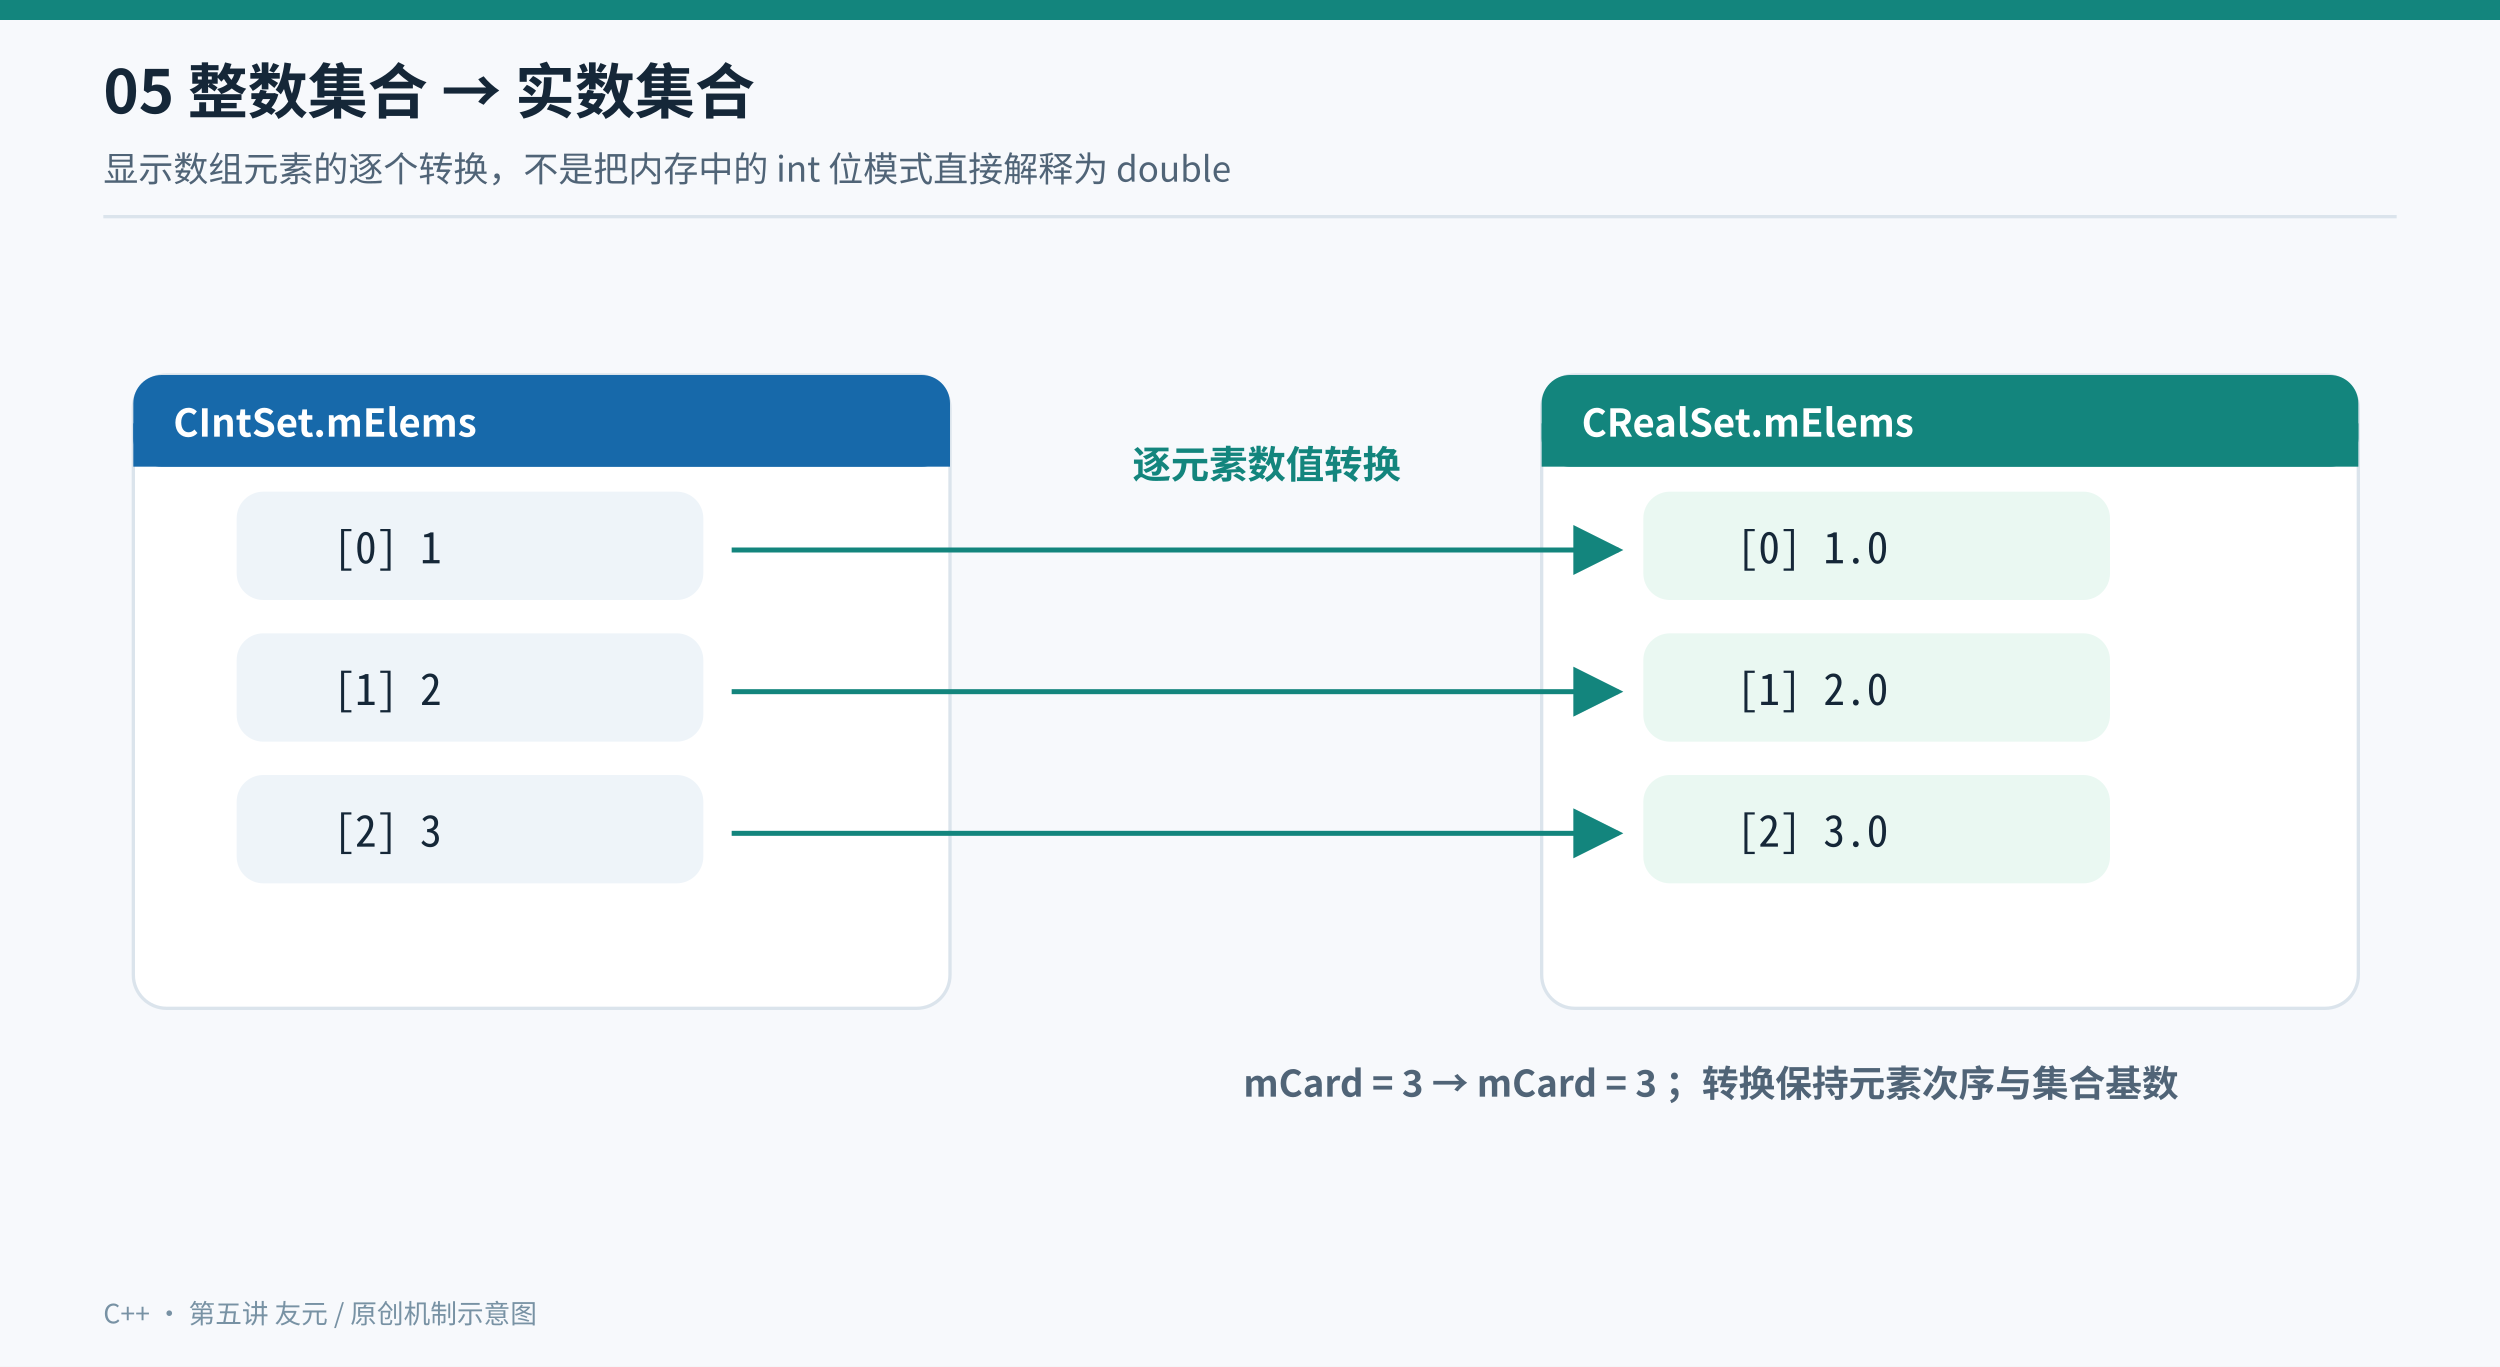
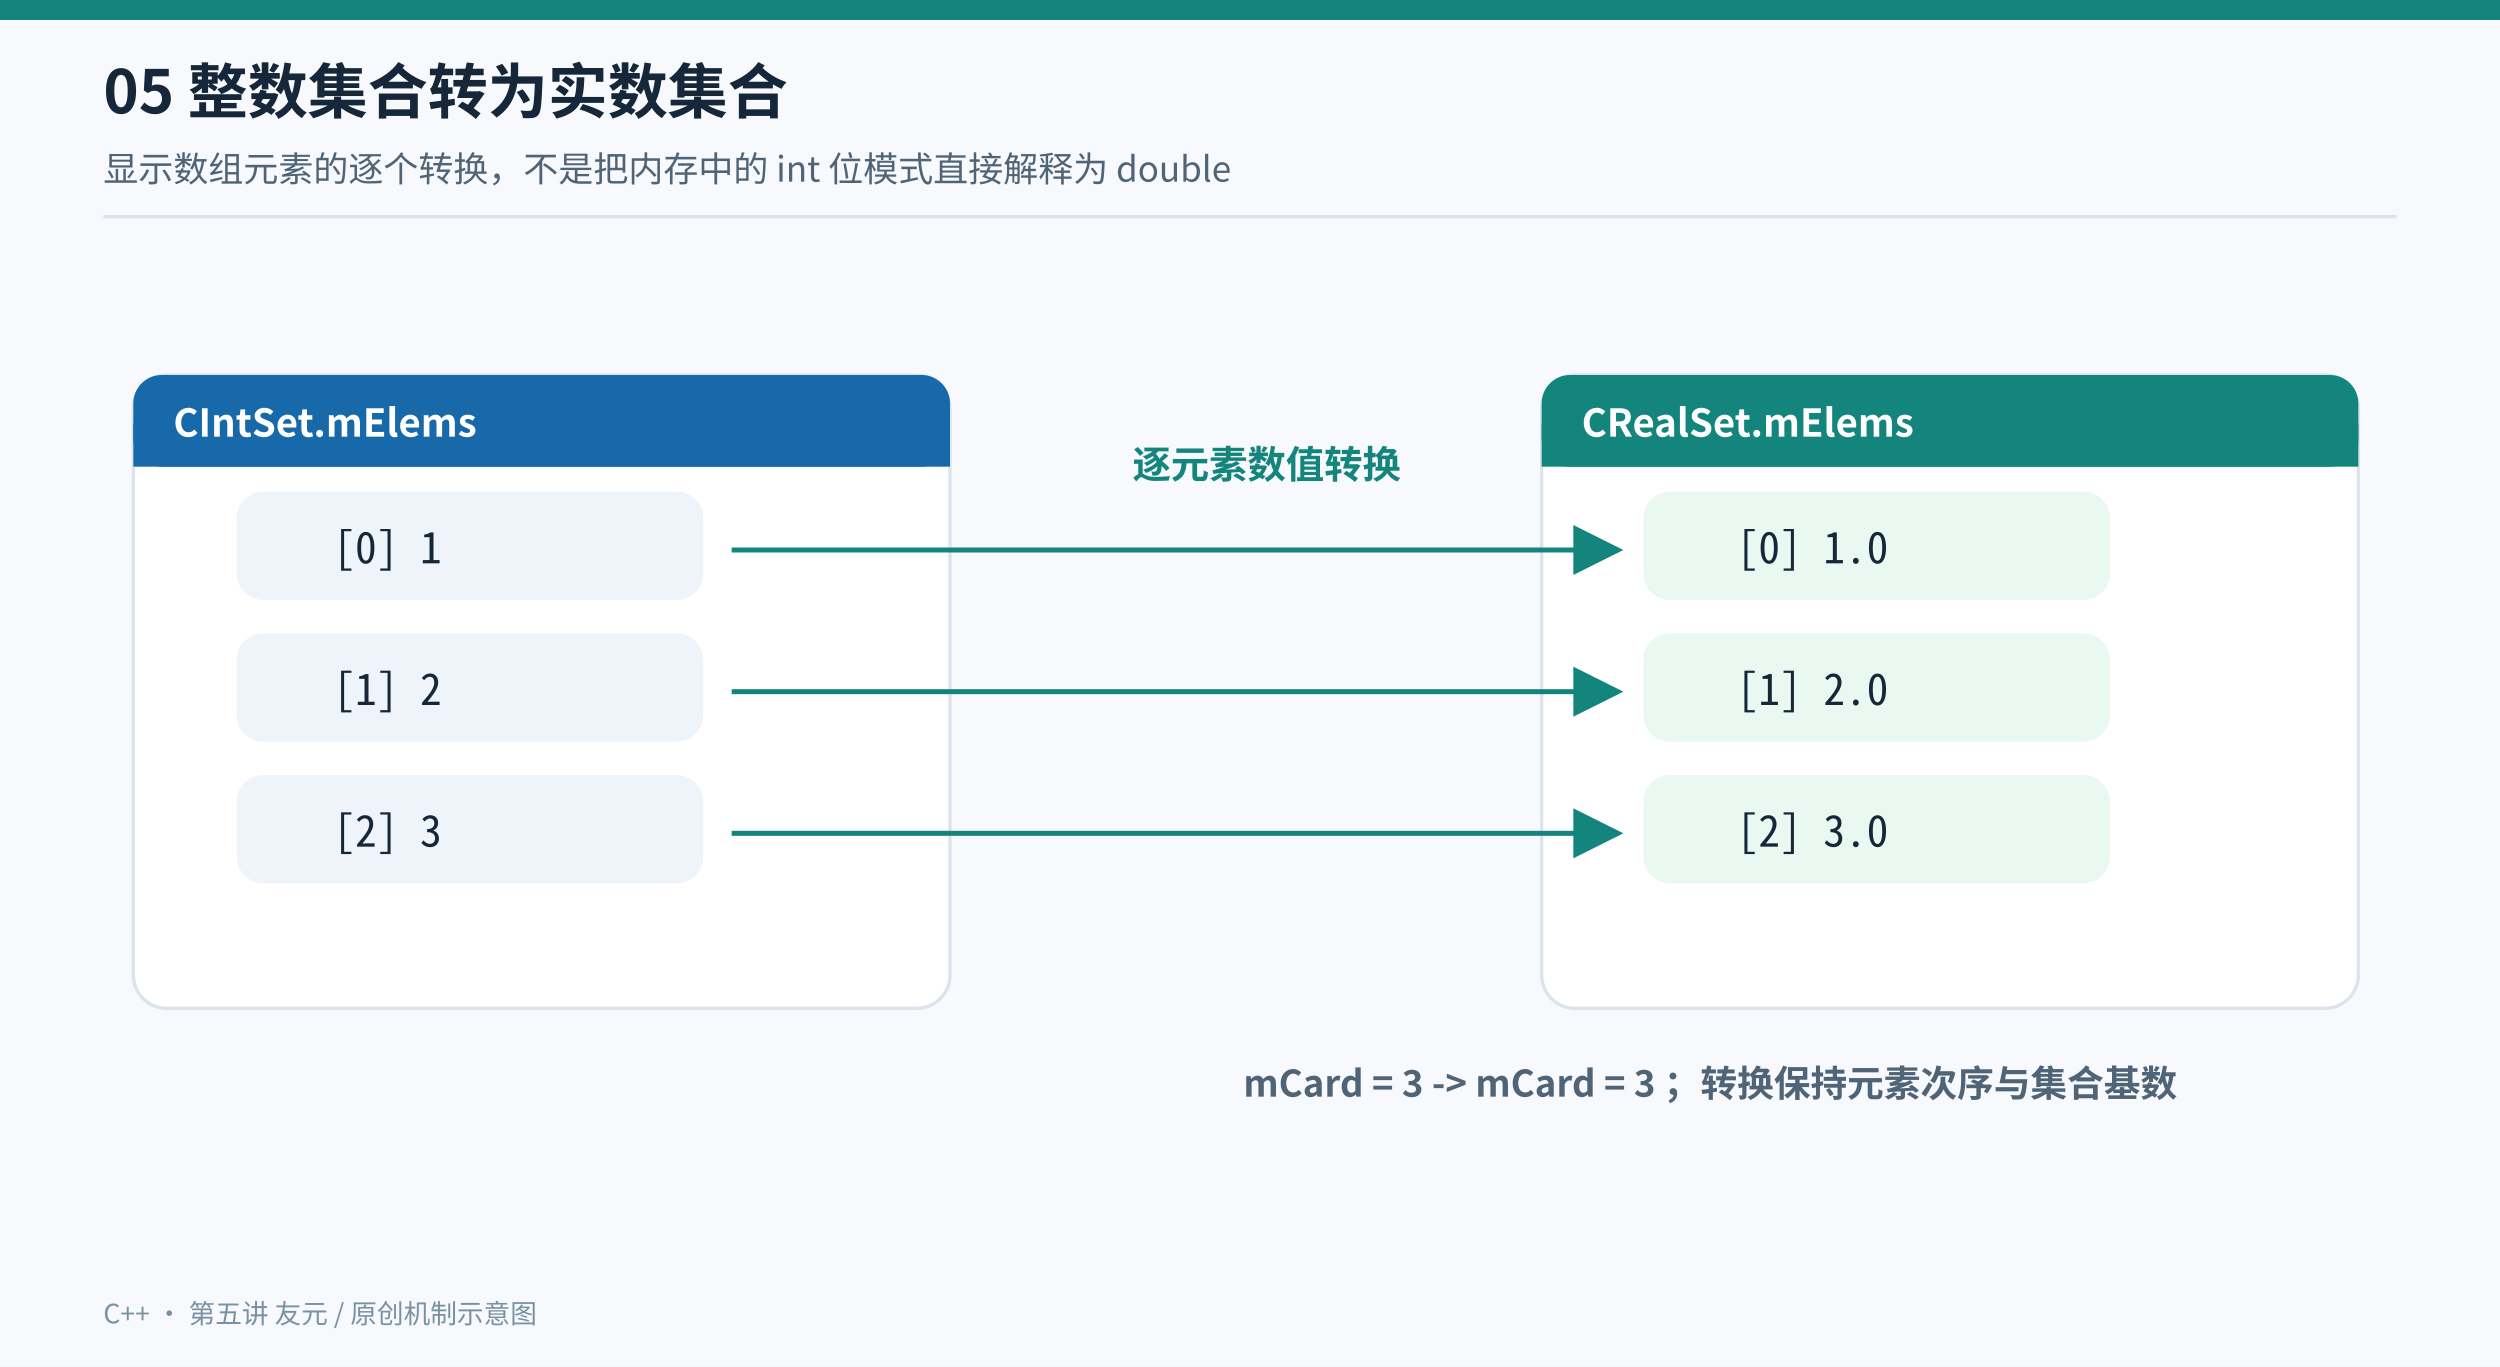
<svg xmlns="http://www.w3.org/2000/svg" baseProfile="full" height="820" version="1.1" viewBox="0 0 1500 820" width="1500">
  <defs>
    <marker id="arr-blue" markerHeight="10" markerWidth="10" orient="auto" refX="9" refY="5">
      <path d="M 0 0 L 10 5 L 0 10 Z" fill="#1769aa" />
    </marker>
    <marker id="arr-teal" markerHeight="10" markerWidth="10" orient="auto" refX="9" refY="5">
      <path d="M 0 0 L 10 5 L 0 10 Z" fill="#13857d" />
    </marker>
    <marker id="arr-red" markerHeight="10" markerWidth="10" orient="auto" refX="9" refY="5">
      <path d="M 0 0 L 10 5 L 0 10 Z" fill="#bf4f55" />
    </marker>
    <marker id="arr-orange" markerHeight="10" markerWidth="10" orient="auto" refX="9" refY="5">
      <path d="M 0 0 L 10 5 L 0 10 Z" fill="#dd7135" />
    </marker>
    <marker id="arr-gray" markerHeight="10" markerWidth="10" orient="auto" refX="9" refY="5">
      <path d="M 0 0 L 10 5 L 0 10 Z" fill="#506477" />
    </marker>
    <marker id="arr-purple" markerHeight="10" markerWidth="10" orient="auto" refX="9" refY="5">
      <path d="M 0 0 L 10 5 L 0 10 Z" fill="#7257af" />
    </marker>
  </defs>
  <rect fill="#f7f9fc" height="820" opacity="1" rx="0" ry="0" stroke="none" stroke-width="2" width="1500" x="0" y="0" />
  <rect fill="#13857d" height="12" opacity="1" rx="0" ry="0" stroke="none" stroke-width="2" width="1500" x="0" y="0" />
-   <text fill="#152738" font-family="Noto Sans CJK SC, sans-serif" font-size="36" font-weight="700" opacity="1" text-anchor="start" x="62" y="68">05  整数集合 → 实数集合</text>
-   <text fill="#506477" font-family="Noto Sans CJK SC, sans-serif" font-size="21" font-weight="400" opacity="1" text-anchor="start" x="62" y="109">显示数组元素的逐个转换，不是把内存中的 int 位模式直接解释为 double</text>
+   <text fill="#152738" font-family="Noto Sans CJK SC, Noto Sans SC, SimHei, Microsoft YaHei, sans-serif" font-size="36" font-weight="700" opacity="1" text-anchor="start" x="62" y="68">05  整数集合转为实数集合</text>
+   <text fill="#506477" font-family="Noto Sans CJK SC, Noto Sans SC, SimHei, Microsoft YaHei, sans-serif" font-size="21" font-weight="400" opacity="1" text-anchor="start" x="62" y="109">显示数组元素的逐个转换，不是把内存中的 int 位模式直接解释为 double</text>
  <line stroke="#dbe4ec" stroke-width="2" x1="62" x2="1438" y1="130" y2="130" />
-   <text fill="#7892a4" font-family="Noto Sans CJK SC, sans-serif" font-size="16" font-weight="400" opacity="1" text-anchor="start" x="62" y="794">C++  ·  第五讲 友元   /   原创机制示意图</text>
+   <text fill="#7892a4" font-family="Noto Sans CJK SC, Noto Sans SC, SimHei, Microsoft YaHei, sans-serif" font-size="16" font-weight="400" opacity="1" text-anchor="start" x="62" y="794">C++  ·  第五讲 友元   /   原创机制示意图</text>
  <rect fill="#ffffff" height="380" opacity="1" rx="20" ry="20" stroke="#dbe4ec" stroke-width="2" width="490" x="80" y="225" />
  <rect fill="#1769aa" height="55" opacity="1" rx="17" ry="17" stroke="none" width="490" x="80" y="225" />
  <rect fill="#1769aa" height="26" opacity="1" rx="0" ry="0" stroke="none" width="490" x="80" y="254" />
-   <text fill="#ffffff" font-family="Noto Sans CJK SC, sans-serif" font-size="23" font-weight="700" opacity="1" text-anchor="start" x="104" y="262">CIntSet.mElems</text>
+   <text fill="#ffffff" font-family="Noto Sans CJK SC, Noto Sans SC, SimHei, Microsoft YaHei, sans-serif" font-size="23" font-weight="700" opacity="1" text-anchor="start" x="104" y="262">CIntSet.mElems</text>
  <rect fill="#ffffff" height="380" opacity="1" rx="20" ry="20" stroke="#dbe4ec" stroke-width="2" width="490" x="925" y="225" />
  <rect fill="#13857d" height="55" opacity="1" rx="17" ry="17" stroke="none" width="490" x="925" y="225" />
  <rect fill="#13857d" height="26" opacity="1" rx="0" ry="0" stroke="none" width="490" x="925" y="254" />
-   <text fill="#ffffff" font-family="Noto Sans CJK SC, sans-serif" font-size="23" font-weight="700" opacity="1" text-anchor="start" x="949" y="262">CRealSet.mElems</text>
+   <text fill="#ffffff" font-family="Noto Sans CJK SC, Noto Sans SC, SimHei, Microsoft YaHei, sans-serif" font-size="23" font-weight="700" opacity="1" text-anchor="start" x="949" y="262">CRealSet.mElems</text>
  <rect fill="#eef4f9" height="65" opacity="1" rx="16" ry="16" stroke="none" width="280" x="142" y="295" />
-   <text fill="#152738" font-family="Noto Sans Mono CJK SC, Noto Sans CJK SC, sans-serif" font-size="26" font-weight="400" opacity="1" text-anchor="start" x="200" y="338">[0]    1</text>
+   <text fill="#152738" font-family="Noto Sans Mono CJK SC, Noto Sans CJK SC, Noto Sans Mono, monospace" font-size="26" font-weight="400" opacity="1" text-anchor="start" x="200" y="338">[0]    1</text>
  <rect fill="#eaf8f2" height="65" opacity="1" rx="16" ry="16" stroke="none" width="280" x="986" y="295" />
-   <text fill="#152738" font-family="Noto Sans Mono CJK SC, Noto Sans CJK SC, sans-serif" font-size="26" font-weight="400" opacity="1" text-anchor="start" x="1042" y="338">[0]   1.0</text>
+   <text fill="#152738" font-family="Noto Sans Mono CJK SC, Noto Sans CJK SC, Noto Sans Mono, monospace" font-size="26" font-weight="400" opacity="1" text-anchor="start" x="1042" y="338">[0]   1.0</text>
  <path d="M439 330 L971 330" fill="none" marker-end="url(#arr-teal)" stroke="#13857d" stroke-width="3" />
  <rect fill="#eef4f9" height="65" opacity="1" rx="16" ry="16" stroke="none" width="280" x="142" y="380" />
-   <text fill="#152738" font-family="Noto Sans Mono CJK SC, Noto Sans CJK SC, sans-serif" font-size="26" font-weight="400" opacity="1" text-anchor="start" x="200" y="423">[1]    2</text>
+   <text fill="#152738" font-family="Noto Sans Mono CJK SC, Noto Sans CJK SC, Noto Sans Mono, monospace" font-size="26" font-weight="400" opacity="1" text-anchor="start" x="200" y="423">[1]    2</text>
  <rect fill="#eaf8f2" height="65" opacity="1" rx="16" ry="16" stroke="none" width="280" x="986" y="380" />
-   <text fill="#152738" font-family="Noto Sans Mono CJK SC, Noto Sans CJK SC, sans-serif" font-size="26" font-weight="400" opacity="1" text-anchor="start" x="1042" y="423">[1]   2.0</text>
+   <text fill="#152738" font-family="Noto Sans Mono CJK SC, Noto Sans CJK SC, Noto Sans Mono, monospace" font-size="26" font-weight="400" opacity="1" text-anchor="start" x="1042" y="423">[1]   2.0</text>
  <path d="M439 415 L971 415" fill="none" marker-end="url(#arr-teal)" stroke="#13857d" stroke-width="3" />
  <rect fill="#eef4f9" height="65" opacity="1" rx="16" ry="16" stroke="none" width="280" x="142" y="465" />
-   <text fill="#152738" font-family="Noto Sans Mono CJK SC, Noto Sans CJK SC, sans-serif" font-size="26" font-weight="400" opacity="1" text-anchor="start" x="200" y="508">[2]    3</text>
+   <text fill="#152738" font-family="Noto Sans Mono CJK SC, Noto Sans CJK SC, Noto Sans Mono, monospace" font-size="26" font-weight="400" opacity="1" text-anchor="start" x="200" y="508">[2]    3</text>
  <rect fill="#eaf8f2" height="65" opacity="1" rx="16" ry="16" stroke="none" width="280" x="986" y="465" />
-   <text fill="#152738" font-family="Noto Sans Mono CJK SC, Noto Sans CJK SC, sans-serif" font-size="26" font-weight="400" opacity="1" text-anchor="start" x="1042" y="508">[2]   3.0</text>
+   <text fill="#152738" font-family="Noto Sans Mono CJK SC, Noto Sans CJK SC, Noto Sans Mono, monospace" font-size="26" font-weight="400" opacity="1" text-anchor="start" x="1042" y="508">[2]   3.0</text>
  <path d="M439 500 L971 500" fill="none" marker-end="url(#arr-teal)" stroke="#13857d" stroke-width="3" />
-   <text fill="#13857d" font-family="Noto Sans CJK SC, sans-serif" font-size="23" font-weight="700" opacity="1" text-anchor="middle" x="760" y="287">逐元素数值转换</text>
-   <text fill="#506477" font-family="Noto Sans CJK SC, sans-serif" font-size="22" font-weight="700" opacity="1" text-anchor="start" x="746" y="658">mCard = 3   →   mCard = 3 ；转换保持元素次序与集合基数</text>
+   <text fill="#13857d" font-family="Noto Sans CJK SC, Noto Sans SC, SimHei, Microsoft YaHei, sans-serif" font-size="23" font-weight="700" opacity="1" text-anchor="middle" x="760" y="287">逐元素数值转换</text>
+   <text fill="#506477" font-family="Noto Sans CJK SC, Noto Sans SC, SimHei, Microsoft YaHei, sans-serif" font-size="22" font-weight="700" opacity="1" text-anchor="start" x="746" y="658">mCard = 3    -&gt;    mCard = 3 ；转换保持元素次序与集合基数</text>
</svg>
